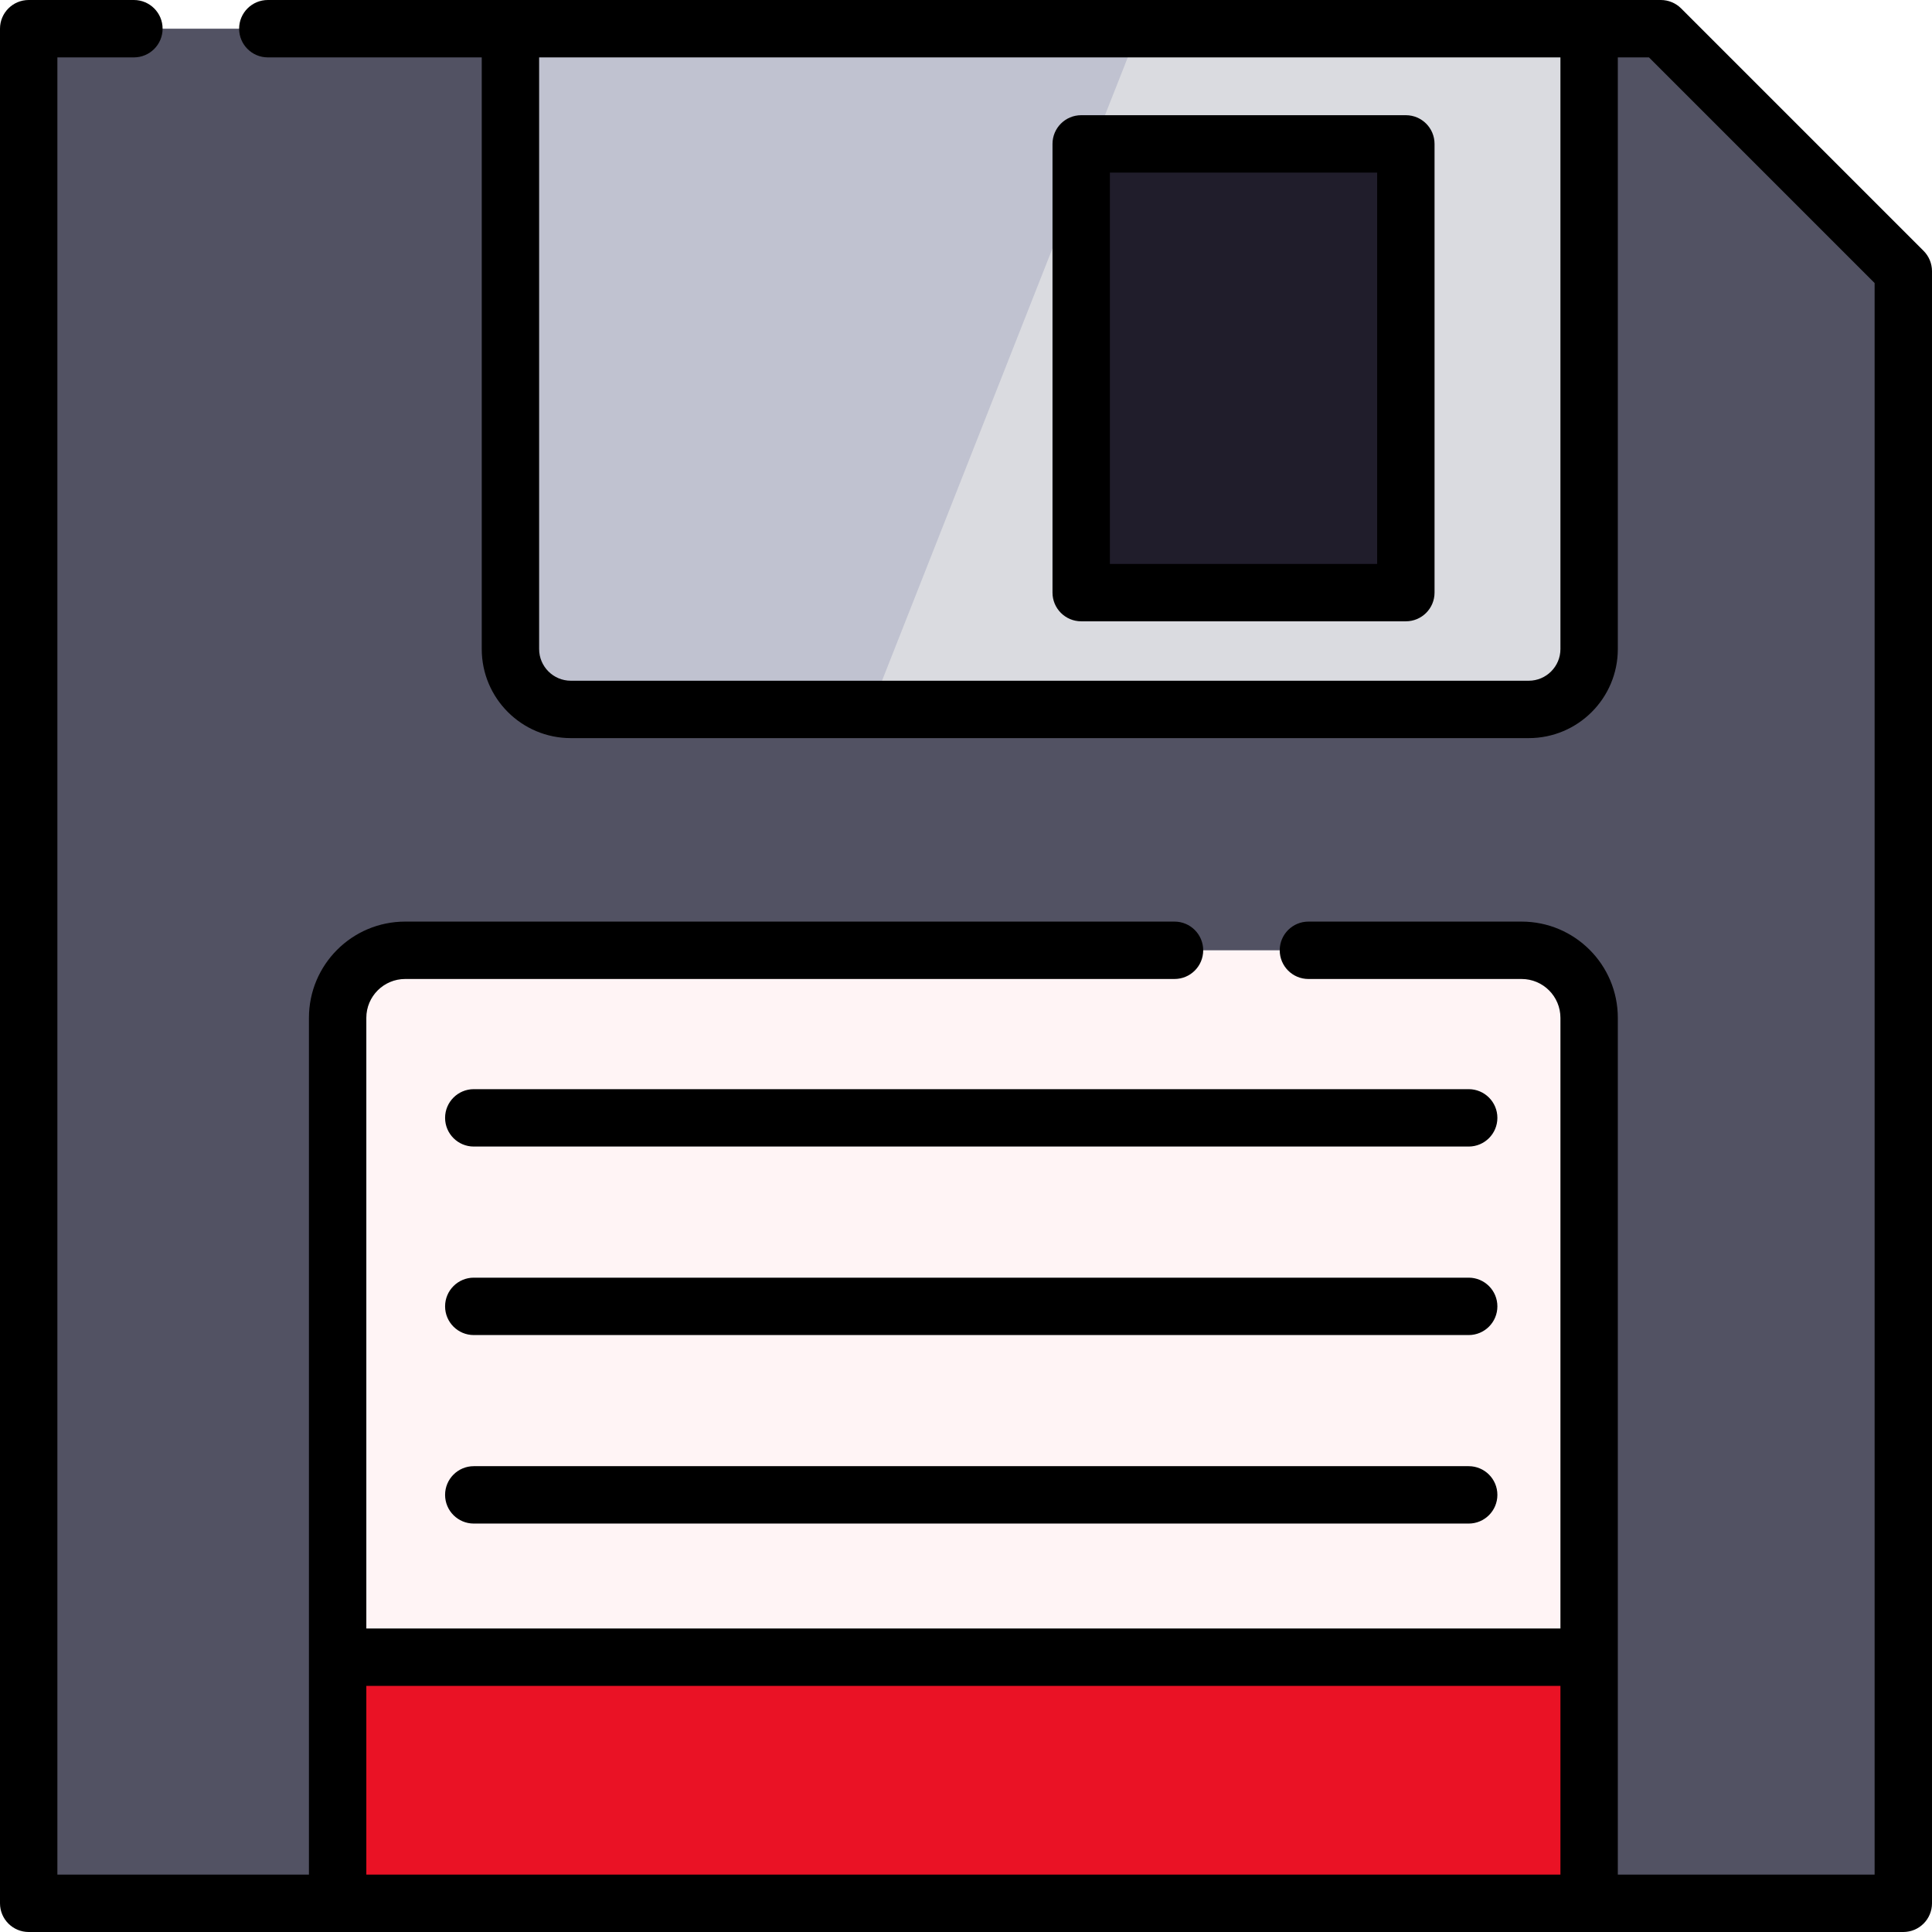
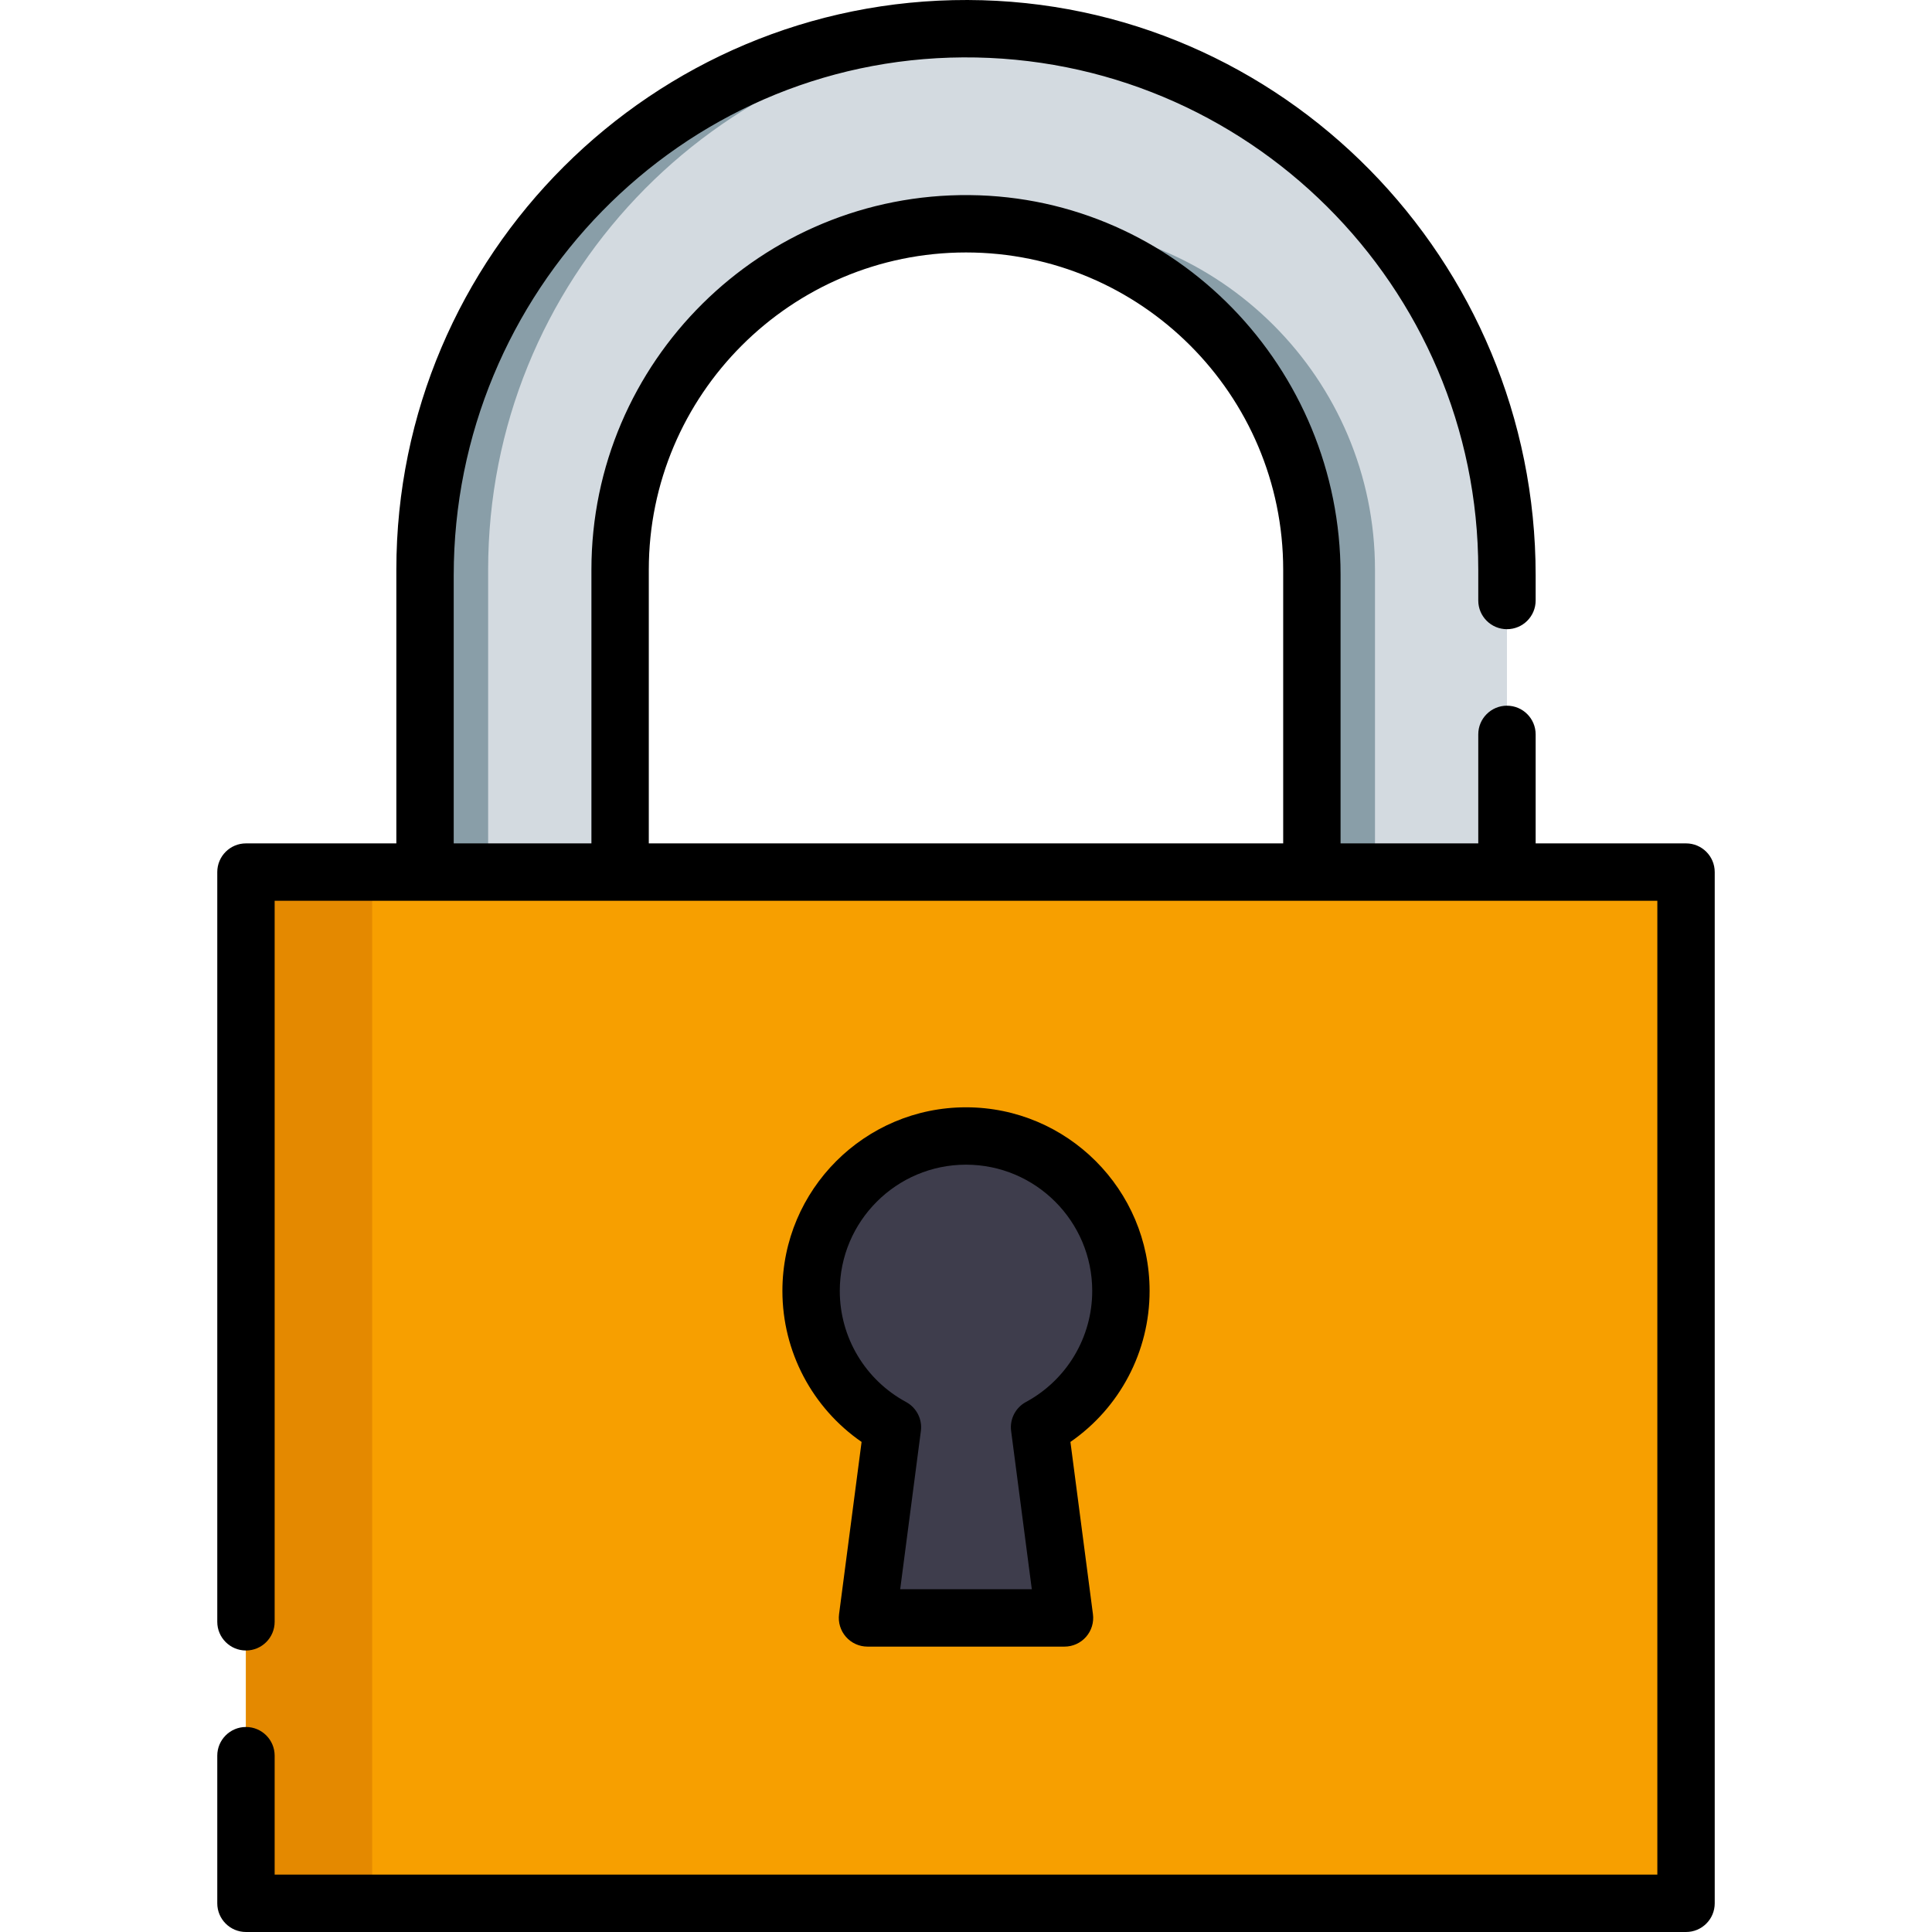
- <svg xmlns="http://www.w3.org/2000/svg" version="1.1" id="Capa_1" x="0px" y="0px" viewBox="0 0 512 512" style="enable-background:new 0 0 512 512;" xml:space="preserve">
-   <polygon style="fill:#525263;" points="440.137,7.604 7.604,7.604 7.604,504.396 504.396,504.396 504.396,71.864 " />
-   <path style="fill:#C0C2D0;" d="M421.131,7.603v164.398c0,8.841-7.158,15.999-15.999,15.999H151.271  c-8.831,0-15.999-7.158-15.999-15.999V7.603H421.131z" />
-   <path style="fill:#DADBE0;" d="M421.131,7.603v164.398c0,8.841-7.158,15.999-15.999,15.999H230.748L301.87,7.603  C301.87,7.603,421.131,7.603,421.131,7.603z" />
-   <path style="fill:#FFF4F5;" d="M403.23,251.837H107.382c-9.888,0-17.905,8.016-17.905,17.905v234.654h331.657V269.742  C421.135,259.854,413.118,251.837,403.23,251.837z" />
-   <rect x="89.473" y="439.174" style="fill:#EA1225;" width="331.654" height="65.222" />
-   <rect x="286.527" y="38.133" style="fill:#201D2B;" width="86.036" height="118.916" />
-   <path d="M389.217,288.639h-263.66c-4.199,0-7.604,3.405-7.604,7.604c0,4.199,3.405,7.604,7.604,7.604h263.661  c4.2,0,7.604-3.405,7.604-7.604C396.822,292.044,393.418,288.639,389.217,288.639z" />
-   <path d="M389.217,338.596h-263.66c-4.199,0-7.604,3.405-7.604,7.604s3.405,7.604,7.604,7.604h263.661c4.2,0,7.604-3.405,7.604-7.604  S393.418,338.596,389.217,338.596z" />
-   <path d="M389.217,388.552h-263.66c-4.199,0-7.604,3.405-7.604,7.604c0,4.199,3.405,7.604,7.604,7.604h263.661  c4.2,0,7.604-3.405,7.604-7.604C396.822,391.957,393.418,388.552,389.217,388.552z" />
-   <path d="M509.774,66.487l-64.26-64.26C444.088,0.801,442.153,0,440.137,0h-19.002H135.271H70.974c-4.199,0-7.604,3.405-7.604,7.604  l0,0c0,4.199,3.405,7.604,7.604,7.604h56.693v156.791c0,13.038,10.57,23.609,23.609,23.609h253.855  c13.038,0,23.608-10.57,23.608-23.608V15.208h8.249l59.805,59.805v421.78h-68.053v-227.05c0-14.088-11.42-25.509-25.509-25.509  h-56.486c-4.199,0-7.604,3.405-7.604,7.604l0,0c0,4.199,3.405,7.604,7.604,7.604h56.486c5.689,0,10.301,4.612,10.301,10.301V431.57  H97.081V269.742c0-5.689,4.612-10.301,10.301-10.301h203.875c4.199,0,7.604-3.405,7.604-7.604l0,0c0-4.199-3.405-7.604-7.604-7.604  H107.382c-14.088,0-25.509,11.42-25.509,25.509v227.05H15.208V15.208h20.279c4.199,0,7.604-3.405,7.604-7.604l0,0  C43.091,3.405,39.687,0,35.487,0H7.604C3.405,0,0,3.405,0,7.604v496.792C0,508.595,3.405,512,7.604,512h81.873h331.657h83.261  c4.199,0,7.604-3.405,7.604-7.604V71.864C512,69.847,511.199,67.912,509.774,66.487z M413.531,171.999  c0,4.632-3.769,8.401-8.4,8.401H151.276c-4.632,0-8.401-3.769-8.401-8.401V15.208h270.655L413.531,171.999L413.531,171.999z   M97.081,496.792v-50.014h316.449v50.014H97.081z" />
-   <path d="M286.528,164.653h86.036c4.2,0,7.604-3.405,7.604-7.604V38.133c0-4.199-3.404-7.604-7.604-7.604h-86.036  c-4.2,0-7.604,3.405-7.604,7.604v118.916C278.924,161.249,282.329,164.653,286.528,164.653z M294.132,45.737h70.828v103.708h-70.828  L294.132,45.737L294.132,45.737z" />
+ <svg xmlns="http://www.w3.org/2000/svg" version="1.1" id="Capa_1" x="0px" y="0px" viewBox="0 0 512.001 512.001" style="enable-background:new 0 0 512.001 512.001;" xml:space="preserve">
+   <path style="fill:#D3DAE0;" d="M399.36,231.111v-80.142c0-79.179-64.187-143.366-143.356-143.366  c-79.179,0-143.366,64.187-143.366,143.366v80.142 M164.336,231.111v-80.142c0-50.553,41.125-91.668,91.668-91.668  s91.658,41.115,91.658,91.668v80.142" />
+   <g>
+     <path style="fill:#899EA8;" d="M264.366,7.852c-2.767-0.159-5.554-0.249-8.362-0.249c-79.179,0-143.366,64.187-143.366,143.366   v80.142h16.725v-80.142C129.363,74.598,189.08,12.183,264.366,7.852z" />
+     <path style="fill:#899EA8;" d="M272.729,59.3c-2.819,0-5.608,0.135-8.363,0.385c46.637,4.238,83.295,43.549,83.295,91.283v80.142   h16.725v-80.142C364.386,100.416,323.271,59.3,272.729,59.3z" />
+   </g>
+   <rect x="65.181" y="231.111" style="fill:#F79F00;" width="381.634" height="273.291" />
+   <rect x="65.181" y="231.111" style="fill:#E48900;" width="33.45" height="273.291" />
+   <path style="fill:#3E3D4C;" d="M297.053,342.103c0-22.673-18.38-41.052-41.052-41.052s-41.052,18.379-41.052,41.052  c0,15.616,8.721,29.194,21.556,36.134l-6.606,50.531h52.205l-6.606-50.531C288.332,371.298,297.053,357.719,297.053,342.103z" />
+   <path d="M446.818,223.507h-39.855v-28.888c0-4.199-3.404-7.603-7.603-7.603l0,0c-4.199,0-7.603,3.404-7.603,7.603v28.888h-36.493  v-71.283c0-54.65-43.64-99.994-98.287-100.521c-55.182-0.531-100.244,44.203-100.244,99.265v72.539h-36.493v-71.043  c0-74.914,60.052-136.822,134.965-137.255c75.22-0.435,136.552,60.635,136.552,135.76v8.17c0,4.199,3.404,7.603,7.603,7.603l0,0  c4.199,0,7.603-3.404,7.603-7.603v-6.719c0-83.446-67.09-152.189-150.536-152.419c-83.438-0.229-151.391,67.583-151.391,150.968  v72.539H65.183c-4.199,0-7.603,3.404-7.603,7.603v198.684c0,4.199,3.404,7.603,7.603,7.603l0,0c4.199,0,7.603-3.404,7.603-7.603  V238.712h366.429v258.083H72.786v-31.522c0-4.199-3.404-7.603-7.603-7.603l0,0c-4.199,0-7.603,3.404-7.603,7.603v39.124  c0,4.199,3.404,7.603,7.603,7.603h381.635c4.199,0,7.603-3.404,7.603-7.603V231.109C454.42,226.911,451.017,223.507,446.818,223.507  z M171.939,150.969c0-46.354,37.711-84.065,84.065-84.065c46.348,0,84.055,37.711,84.055,84.065v72.539h-168.12V150.969z" />
+   <path d="M304.656,342.102c0-26.828-21.827-48.655-48.655-48.655s-48.655,21.827-48.655,48.655c0,16.099,7.92,30.995,20.983,40.024  l-5.969,45.656c-0.284,2.17,0.381,4.357,1.825,6.001c1.443,1.645,3.526,2.588,5.714,2.588h52.205c2.189,0,4.27-0.943,5.714-2.588  c1.443-1.644,2.108-3.831,1.825-6.001l-5.969-45.656C296.735,373.098,304.656,358.202,304.656,342.102z M271.88,371.549  c-2.77,1.499-4.33,4.549-3.922,7.674l5.483,41.943h-34.882l5.483-41.943c0.409-3.124-1.152-6.175-3.922-7.674  c-10.837-5.859-17.57-17.143-17.57-29.447c0-18.444,15.006-33.45,33.45-33.45c18.444,0,33.45,15.006,33.45,33.45  C289.451,354.406,282.718,365.69,271.88,371.549z" />
  <g>
</g>
  <g>
</g>
  <g>
</g>
  <g>
</g>
  <g>
</g>
  <g>
</g>
  <g>
</g>
  <g>
</g>
  <g>
</g>
  <g>
</g>
  <g>
</g>
  <g>
</g>
  <g>
</g>
  <g>
</g>
  <g>
</g>
</svg>
